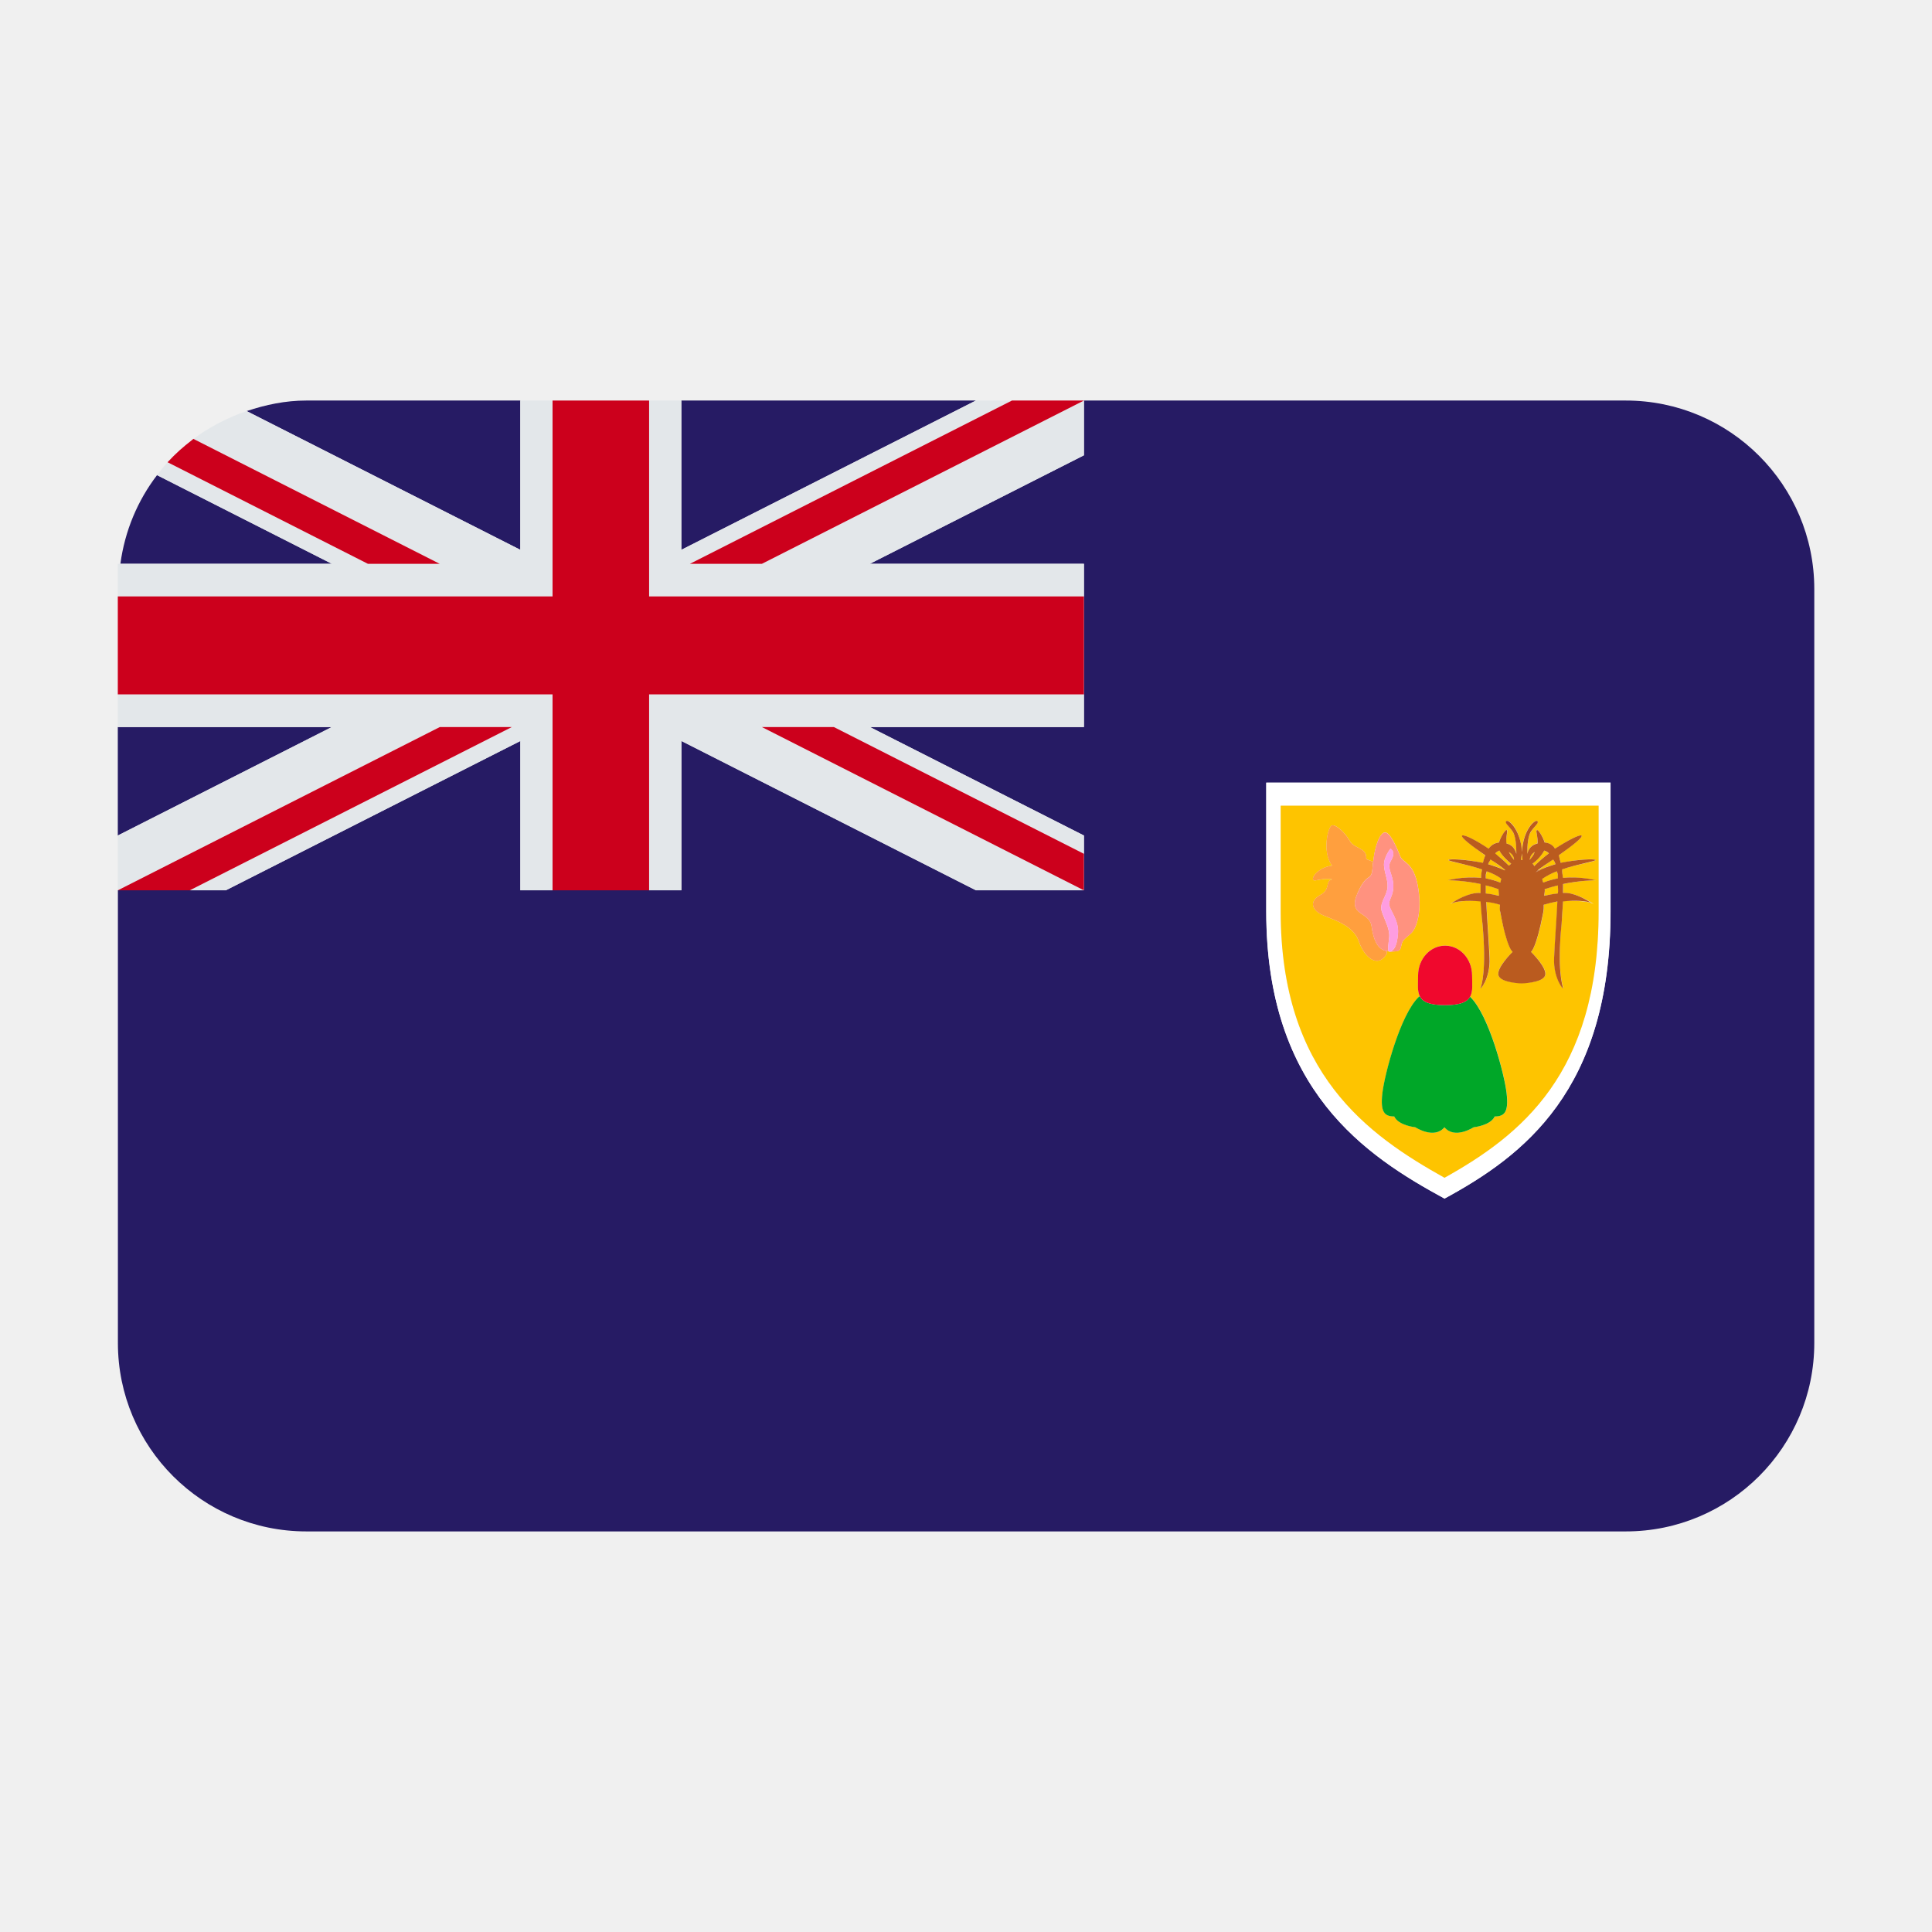
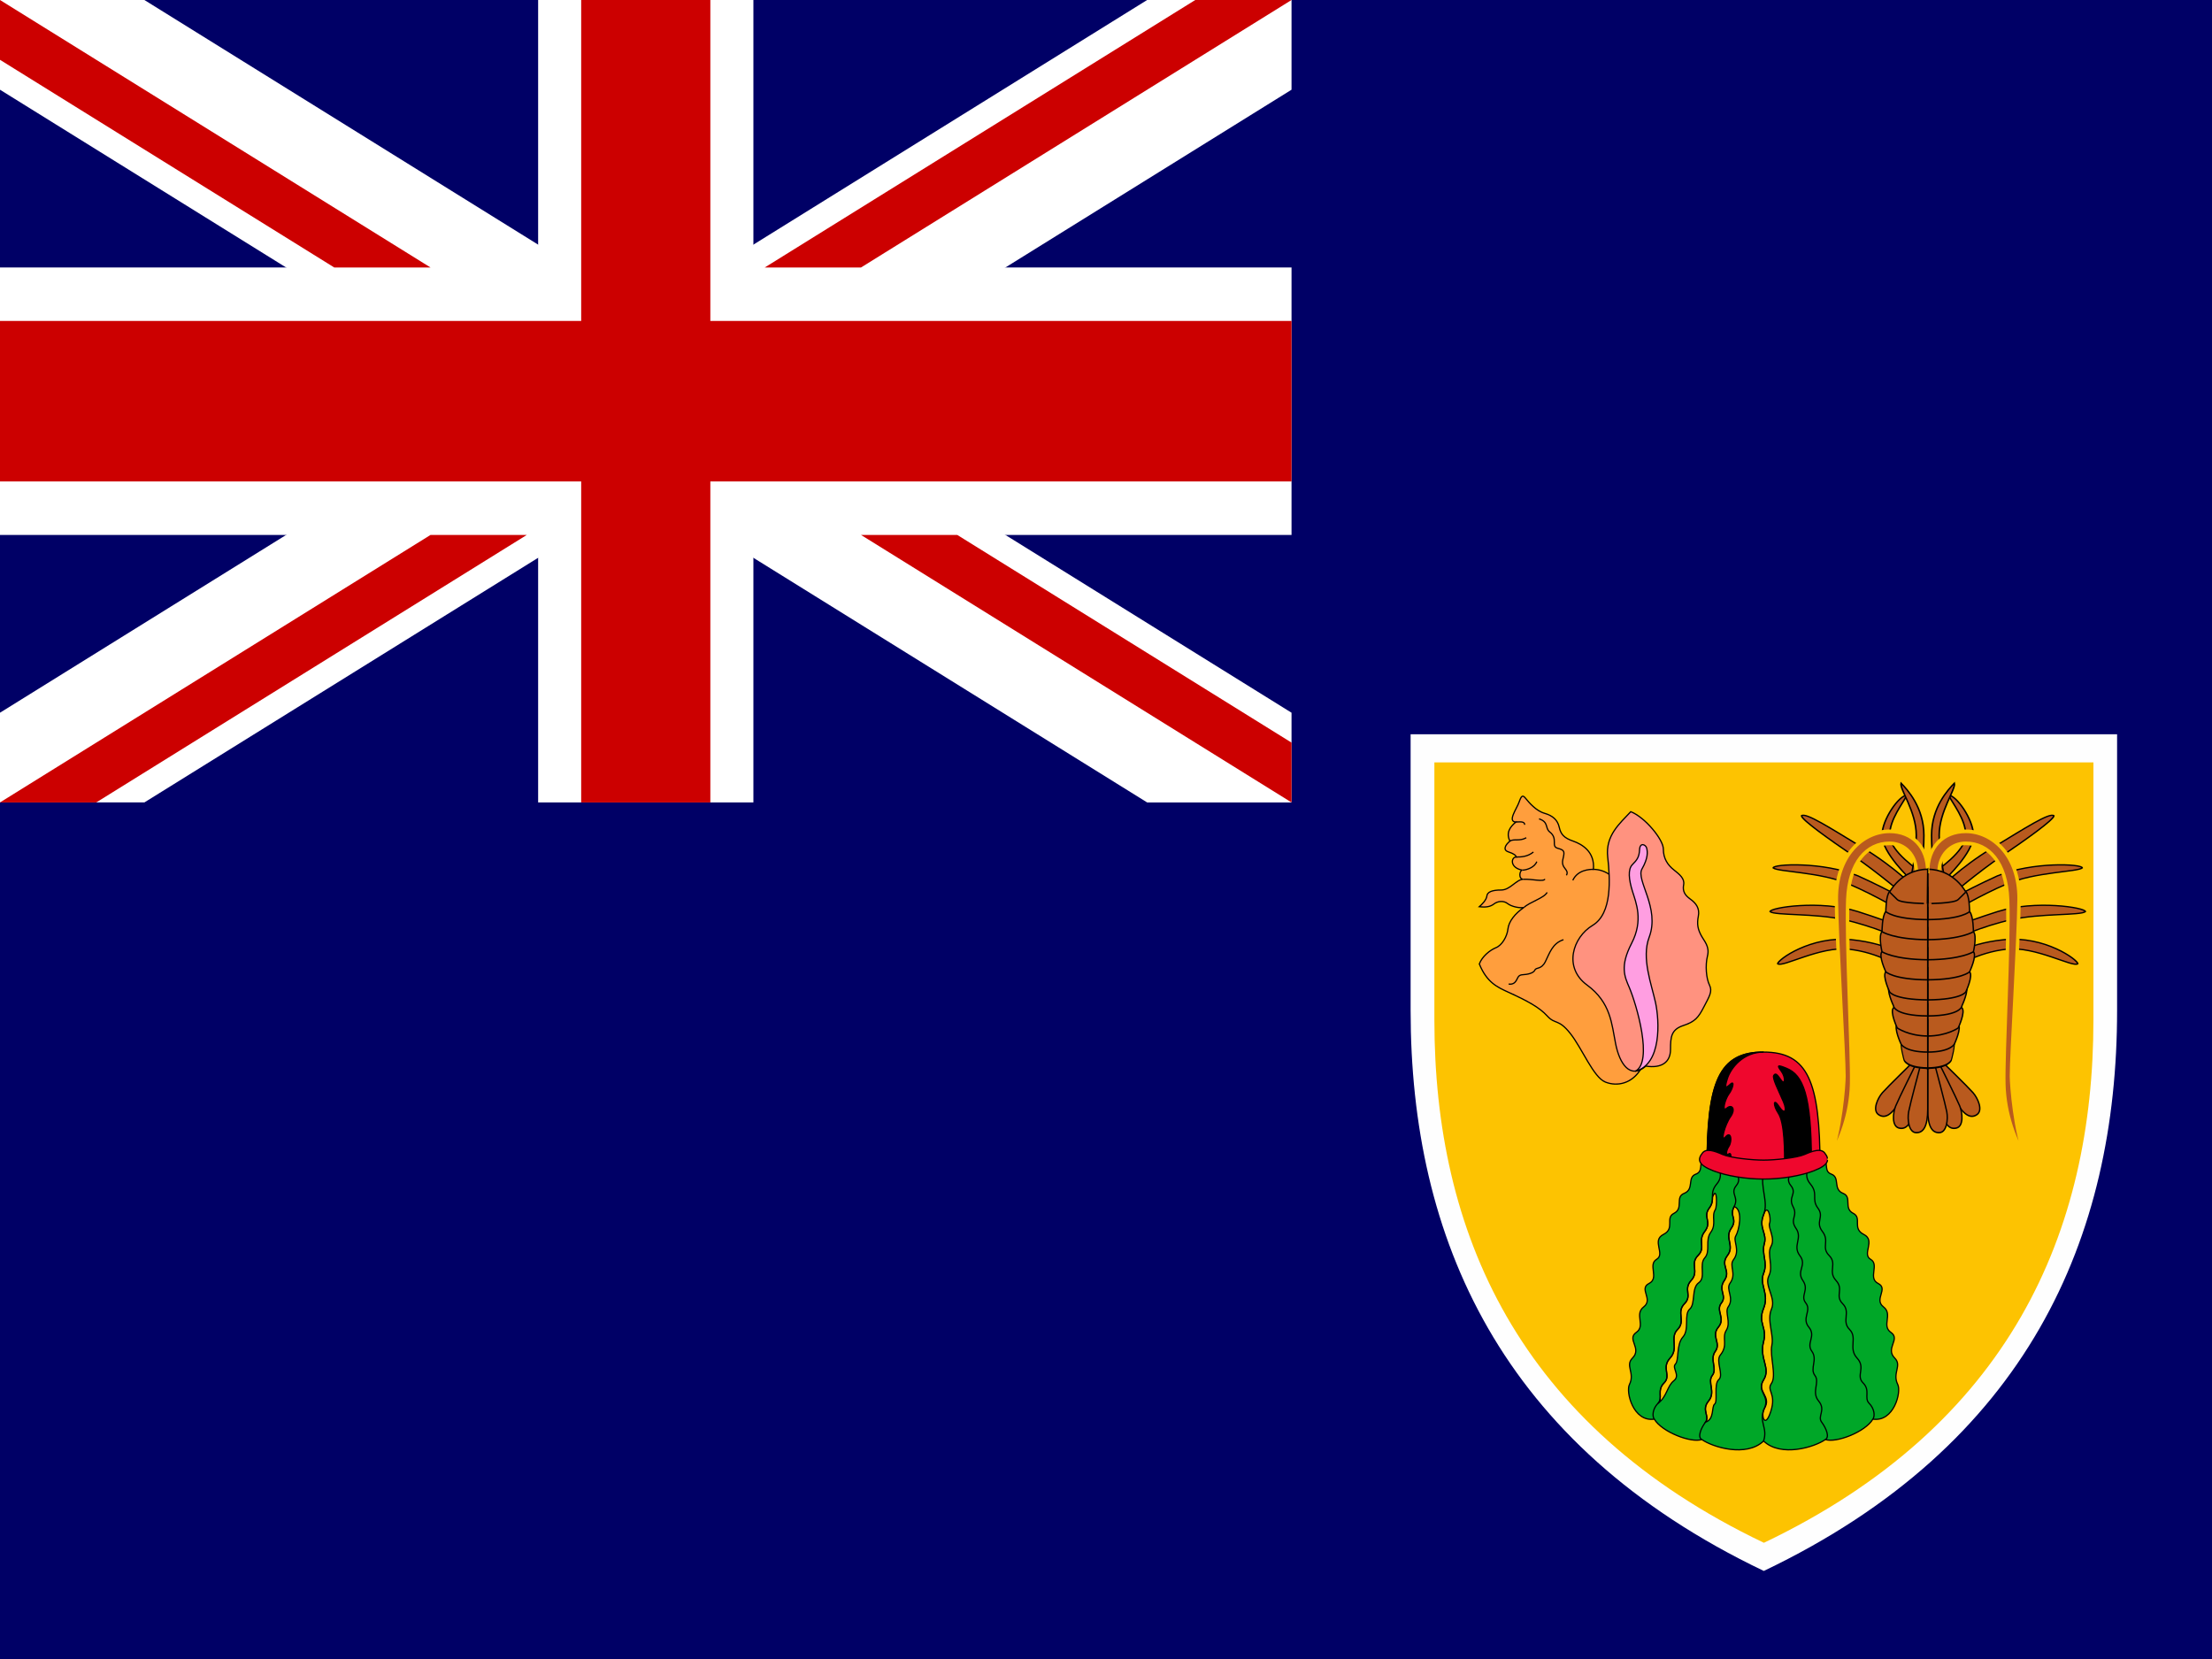
- <svg xmlns="http://www.w3.org/2000/svg" width="41" height="41" viewBox="0 0 41 41" fill="none">
-   <path d="M20.71 8.5H14.459V11.668L20.71 8.5Z" fill="#261B64" />
-   <path d="M34.501 8.5H23.003V9.662L18.46 11.964H23.003V15.429H18.461L23.003 17.731V18.893H20.711L14.461 15.724V18.893H11.043V15.725L4.793 18.893H2.502V28.499C2.502 30.708 4.293 32.499 6.502 32.499H34.502C36.711 32.499 38.502 30.708 38.502 28.499V12.5C38.502 10.291 36.71 8.5 34.501 8.5ZM34.179 19.343C34.179 23.143 32.321 24.531 30.656 25.436C28.991 24.531 26.873 23.143 26.873 19.343V16.609H34.179V19.343Z" fill="#261B64" />
-   <path d="M11.042 8.5H6.5C6.055 8.5 5.634 8.59 5.234 8.724L11.042 11.668V8.5Z" fill="#261B64" />
-   <path d="M3.333 10.083C2.922 10.621 2.65 11.261 2.555 11.964H7.043L3.333 10.083Z" fill="#261B64" />
-   <path d="M2.5 15.429V17.731L7.041 15.429H2.5Z" fill="#261B64" />
-   <path d="M13.775 12.657H17.093H23.002V11.965H18.46L23.002 9.662V8.5L16.168 11.965H14.64L21.474 8.5H20.71L14.459 11.668V8.5H13.775V12.015V12.657Z" fill="#E3E7EA" />
-   <path d="M11.726 12.657V8.5H11.042V11.668L5.234 8.724H5.233C5.233 8.724 5.226 8.726 5.223 8.728C5.034 8.792 4.853 8.87 4.678 8.959C4.649 8.974 4.622 8.99 4.593 9.005C4.427 9.094 4.267 9.193 4.116 9.306C4.112 9.309 4.108 9.311 4.104 9.314L9.334 11.966H7.806L3.556 9.811C3.476 9.898 3.402 9.99 3.331 10.084H3.333L7.043 11.966H2.5V12.659H11.726V12.657Z" fill="#E3E7EA" />
-   <path d="M10.862 15.429L4.027 18.894H4.791L11.042 15.725V18.894H11.726V15.378V14.736H8.408H2.5V15.429H7.041L2.5 17.731V18.894L9.333 15.429H10.862Z" fill="#E3E7EA" />
-   <path d="M13.775 14.736V15.378V18.894H14.459V15.725L20.71 18.894H23.002L16.168 15.429H17.696L23.002 18.119V17.731L18.461 15.429H23.002V14.736H17.093H13.775Z" fill="#E3E7EA" />
-   <path d="M11.726 14.736V15.378V18.894H13.775V15.378V14.736H17.093H23.002V12.657H17.093H13.775V12.015V8.5H11.726V12.015V12.657H8.408H2.5V14.736H8.408H11.726Z" fill="#CC001C" />
-   <path d="M7.805 11.966H9.333L4.103 9.313C4.093 9.321 4.085 9.331 4.074 9.339C3.891 9.479 3.72 9.631 3.565 9.8C3.562 9.803 3.558 9.806 3.555 9.809L7.805 11.964V11.966Z" fill="#CC001C" />
-   <path d="M16.169 11.965L23.003 8.5H21.475L14.641 11.965H16.169Z" fill="#CC001C" />
-   <path d="M10.862 15.429H9.333L2.5 18.894H4.027L10.862 15.429Z" fill="#CC001C" />
-   <path d="M16.168 15.429L23.002 18.894V18.119L17.696 15.429H16.168Z" fill="#CC001C" />
-   <path d="M26.871 19.343C26.871 23.143 28.989 24.531 30.654 25.436C32.319 24.531 34.177 23.143 34.177 19.343V16.609H26.871V19.343ZM27.177 17.099H33.924V19.343C33.924 22.788 32.27 24.092 30.654 24.995C29.039 24.092 27.177 22.788 27.177 19.343V17.099Z" fill="white" />
-   <path d="M32.654 18.475C32.755 18.42 32.877 18.374 33.011 18.339C32.998 18.298 32.977 18.268 32.959 18.234C32.836 18.323 32.722 18.404 32.645 18.464C32.648 18.469 32.651 18.471 32.654 18.475Z" fill="#FEC400" />
-   <path d="M32.459 18.253C32.504 18.197 32.536 18.156 32.572 18.076C32.499 18.118 32.466 18.178 32.459 18.253Z" fill="#FEC400" />
-   <path d="M30.655 24.994C32.27 24.091 33.925 22.787 33.925 19.342V17.098H27.178V19.342C27.178 22.787 29.039 24.091 30.655 24.994ZM30.736 18.247C30.761 18.216 31.121 18.236 31.472 18.314C31.485 18.255 31.5 18.199 31.518 18.152C31.245 17.955 30.979 17.757 31.034 17.733C31.086 17.71 31.336 17.839 31.589 18.013C31.646 17.934 31.717 17.887 31.808 17.88C31.848 17.752 31.964 17.578 31.985 17.618C32.004 17.655 31.95 17.759 31.966 17.898C32.091 17.928 32.152 18.007 32.184 18.119C32.182 17.932 32.161 17.749 32.111 17.664C32.031 17.526 31.905 17.446 31.985 17.424C32.045 17.407 32.273 17.628 32.296 18.083C32.319 17.628 32.547 17.407 32.607 17.424C32.687 17.447 32.561 17.527 32.481 17.664C32.431 17.75 32.41 17.934 32.408 18.121C32.44 18.008 32.5 17.928 32.626 17.898C32.642 17.759 32.589 17.655 32.607 17.618C32.628 17.577 32.744 17.752 32.784 17.88C32.784 17.88 32.784 17.88 32.786 17.88C32.876 17.887 32.947 17.934 33.004 18.013C33.257 17.84 33.507 17.71 33.559 17.733C33.614 17.757 33.349 17.955 33.076 18.152C33.094 18.2 33.109 18.255 33.122 18.314C33.472 18.237 33.832 18.217 33.857 18.248C33.887 18.285 33.515 18.326 33.146 18.449C33.154 18.507 33.162 18.565 33.167 18.631C33.564 18.593 33.905 18.692 33.859 18.683C33.816 18.676 33.502 18.692 33.171 18.761C33.173 18.823 33.175 18.884 33.174 18.95C33.483 18.93 33.912 19.243 33.8 19.176C33.73 19.134 33.463 19.104 33.169 19.124C33.163 19.274 33.154 19.431 33.138 19.599C33.044 20.585 33.159 20.908 33.176 20.964C33.194 21.02 32.965 20.768 32.982 20.332C32.993 20.047 33.035 19.548 33.056 19.132C32.955 19.144 32.86 19.169 32.764 19.198C32.758 19.254 32.766 19.296 32.754 19.357C32.605 20.136 32.491 20.201 32.491 20.201C32.491 20.201 32.842 20.535 32.793 20.697C32.743 20.859 32.296 20.863 32.296 20.863C32.296 20.863 31.848 20.859 31.799 20.697C31.749 20.535 32.101 20.201 32.101 20.201C32.101 20.201 31.987 20.137 31.838 19.357C31.826 19.295 31.834 19.253 31.828 19.196C31.733 19.168 31.64 19.144 31.541 19.132C31.562 19.548 31.605 20.047 31.615 20.331C31.631 20.767 31.404 21.019 31.421 20.963C31.439 20.906 31.553 20.584 31.459 19.598C31.443 19.43 31.433 19.273 31.428 19.123C31.134 19.102 30.866 19.133 30.796 19.175C30.683 19.243 31.113 18.929 31.422 18.949C31.422 18.882 31.423 18.821 31.425 18.76C31.094 18.691 30.78 18.675 30.737 18.682C30.691 18.69 31.032 18.591 31.429 18.63C31.433 18.564 31.442 18.507 31.45 18.448C31.081 18.325 30.709 18.283 30.739 18.246L30.736 18.247ZM30.667 20.067C30.984 20.067 31.24 20.35 31.24 20.699C31.24 20.877 31.263 21.038 31.198 21.152C31.201 21.155 31.203 21.156 31.206 21.159C31.596 21.537 31.929 22.798 31.974 23.199C32.02 23.6 31.929 23.692 31.722 23.692C31.63 23.887 31.275 23.921 31.275 23.921C31.275 23.921 30.874 24.184 30.656 23.921C30.438 24.184 30.037 23.921 30.037 23.921C30.037 23.921 29.682 23.887 29.59 23.692C29.383 23.692 29.291 23.6 29.338 23.199C29.384 22.798 29.717 21.537 30.106 21.159C30.115 21.151 30.122 21.147 30.13 21.139C30.074 21.025 30.095 20.87 30.095 20.699C30.095 20.35 30.351 20.067 30.667 20.067ZM28.019 19.394C27.836 19.291 27.79 19.119 28.019 18.993C28.248 18.867 28.111 18.706 28.271 18.661C28.065 18.616 27.88 18.73 27.863 18.661C27.847 18.592 28.007 18.401 28.271 18.37C28.053 18.099 28.179 17.526 28.271 17.514C28.363 17.502 28.55 17.675 28.646 17.847C28.741 18.018 29.016 17.985 28.994 18.225C29.02 18.25 29.075 18.26 29.142 18.287C29.176 17.941 29.288 17.664 29.394 17.664C29.509 17.664 29.657 18.019 29.715 18.169C29.773 18.319 29.993 18.283 30.089 18.799C30.185 19.315 30.071 19.693 29.944 19.808C29.818 19.923 29.761 19.939 29.738 20.068C29.715 20.196 29.68 20.183 29.51 20.196C29.505 20.196 29.501 20.193 29.496 20.194C29.485 20.195 29.474 20.199 29.468 20.189C29.456 20.189 29.446 20.185 29.435 20.183C29.431 20.219 29.428 20.242 29.428 20.242C29.245 20.552 28.958 20.334 28.832 19.967C28.706 19.6 28.203 19.497 28.019 19.394Z" fill="#FEC400" />
-   <path d="M32.773 19.008C32.861 18.99 32.959 18.975 33.062 18.961C33.064 18.891 33.062 18.846 33.062 18.786C32.965 18.809 32.87 18.837 32.782 18.871C32.785 18.91 32.773 18.966 32.773 19.008Z" fill="#FEC400" />
-   <path d="M32.749 18.733C32.852 18.69 32.957 18.659 33.062 18.642C33.062 18.627 33.062 18.601 33.062 18.588C33.059 18.551 33.048 18.521 33.042 18.487C32.927 18.531 32.819 18.585 32.725 18.649C32.734 18.676 32.742 18.703 32.749 18.733Z" fill="#FEC400" />
-   <path d="M32.522 18.329C32.538 18.34 32.55 18.363 32.565 18.377C32.645 18.29 32.751 18.2 32.867 18.112C32.837 18.084 32.806 18.059 32.77 18.048C32.721 18.148 32.62 18.256 32.522 18.329Z" fill="#FEC400" />
-   <path d="M31.864 18.646C31.771 18.583 31.665 18.53 31.552 18.487C31.546 18.521 31.535 18.552 31.532 18.588C31.531 18.601 31.532 18.627 31.532 18.642C31.635 18.659 31.739 18.689 31.841 18.731C31.848 18.701 31.855 18.673 31.864 18.646Z" fill="#FEC400" />
-   <path d="M31.944 18.462C31.866 18.402 31.755 18.322 31.632 18.234C31.614 18.268 31.594 18.298 31.58 18.339C31.714 18.374 31.834 18.419 31.933 18.473C31.936 18.468 31.941 18.466 31.944 18.462Z" fill="#FEC400" />
-   <path d="M31.804 18.87C31.717 18.837 31.624 18.81 31.529 18.787C31.529 18.846 31.526 18.892 31.529 18.962C31.63 18.975 31.726 18.99 31.813 19.008C31.813 18.965 31.801 18.909 31.804 18.87Z" fill="#FEC400" />
-   <path d="M32.02 18.075C32.056 18.156 32.089 18.197 32.133 18.253C32.127 18.177 32.093 18.117 32.02 18.075Z" fill="#FEC400" />
-   <path d="M32.024 18.374C32.039 18.36 32.05 18.338 32.066 18.327C31.968 18.254 31.869 18.147 31.821 18.048C31.786 18.059 31.755 18.085 31.725 18.113C31.84 18.199 31.943 18.288 32.024 18.374Z" fill="#FEC400" />
-   <path d="M32.315 18.254C32.312 18.2 32.294 18.132 32.296 18.083C32.298 18.131 32.28 18.199 32.277 18.252C32.283 18.252 32.288 18.247 32.294 18.247C32.301 18.247 32.308 18.254 32.315 18.254Z" fill="#FEC400" />
-   <path d="M30.666 21.331C30.328 21.331 30.186 21.257 30.128 21.14C30.12 21.148 30.113 21.151 30.104 21.16C29.714 21.538 29.382 22.799 29.336 23.2C29.29 23.601 29.381 23.693 29.588 23.693C29.68 23.888 30.035 23.922 30.035 23.922C30.035 23.922 30.436 24.185 30.654 23.922C30.872 24.185 31.273 23.922 31.273 23.922C31.273 23.922 31.628 23.888 31.72 23.693C31.927 23.693 32.019 23.601 31.972 23.2C31.927 22.799 31.593 21.538 31.204 21.16C31.201 21.157 31.199 21.156 31.196 21.153C31.134 21.263 30.992 21.331 30.666 21.331Z" fill="#00A728" />
-   <path d="M30.129 21.14C30.187 21.258 30.329 21.331 30.667 21.331C30.993 21.331 31.135 21.263 31.198 21.153C31.263 21.038 31.24 20.878 31.24 20.7C31.24 20.351 30.984 20.068 30.667 20.068C30.35 20.068 30.094 20.351 30.094 20.7C30.094 20.871 30.073 21.026 30.129 21.14Z" fill="#F0082D" />
-   <path d="M29.428 20.243C29.428 20.243 29.431 20.221 29.435 20.184C29.236 20.154 29.148 19.953 29.107 19.659C29.061 19.326 28.591 19.451 28.809 18.953C29.027 18.455 29.108 18.757 29.13 18.371C29.132 18.341 29.138 18.316 29.141 18.287C29.074 18.26 29.019 18.25 28.993 18.225C29.016 17.984 28.741 18.018 28.645 17.847C28.55 17.675 28.362 17.503 28.27 17.514C28.178 17.526 28.052 18.099 28.27 18.37C28.006 18.401 27.846 18.591 27.862 18.661C27.879 18.73 28.064 18.616 28.27 18.661C28.109 18.706 28.247 18.867 28.018 18.993C27.789 19.119 27.835 19.292 28.018 19.394C28.201 19.496 28.706 19.6 28.832 19.967C28.958 20.334 29.244 20.553 29.428 20.243Z" fill="#FF9F3E" />
-   <path d="M28.809 18.953C28.591 19.45 29.061 19.326 29.107 19.659C29.148 19.954 29.236 20.154 29.435 20.184C29.446 20.186 29.456 20.189 29.468 20.19C29.445 20.148 29.468 20.015 29.48 19.887C29.497 19.715 29.382 19.52 29.325 19.349C29.268 19.177 29.402 19.051 29.438 18.879C29.474 18.707 29.382 18.55 29.37 18.371C29.359 18.192 29.509 18.009 29.509 18.009C29.587 18.066 29.59 18.147 29.509 18.284C29.428 18.422 29.562 18.559 29.569 18.789C29.576 19.018 29.457 19.099 29.482 19.213C29.507 19.327 29.69 19.545 29.668 19.809C29.646 20.073 29.591 20.153 29.509 20.198C29.502 20.202 29.5 20.196 29.495 20.197C29.5 20.197 29.503 20.199 29.509 20.198C29.679 20.185 29.714 20.199 29.737 20.071C29.76 19.942 29.817 19.925 29.943 19.811C30.069 19.696 30.184 19.318 30.088 18.802C29.992 18.286 29.772 18.322 29.714 18.172C29.656 18.022 29.507 17.667 29.393 17.667C29.287 17.667 29.175 17.944 29.141 18.29C29.138 18.319 29.132 18.344 29.13 18.374C29.108 18.76 29.027 18.458 28.809 18.956V18.953Z" fill="#FF927F" />
-   <path d="M29.669 19.807C29.692 19.544 29.508 19.326 29.483 19.211C29.458 19.096 29.577 19.016 29.57 18.787C29.563 18.557 29.428 18.42 29.51 18.282C29.591 18.145 29.588 18.064 29.51 18.007C29.51 18.007 29.36 18.19 29.371 18.369C29.383 18.549 29.474 18.706 29.439 18.877C29.403 19.05 29.269 19.176 29.326 19.347C29.383 19.519 29.498 19.714 29.481 19.885C29.468 20.013 29.446 20.147 29.469 20.188C29.474 20.198 29.486 20.194 29.497 20.193C29.502 20.193 29.504 20.198 29.511 20.194C29.593 20.149 29.647 20.068 29.67 19.805L29.669 19.807Z" fill="#FE9DE0" />
-   <path d="M33.86 18.68C33.9 18.69 33.56 18.59 33.17 18.63C33.16 18.57 33.15 18.51 33.15 18.45C33.5 18.33 33.86 18.28 33.86 18.25C33.83 18.22 33.47 18.24 33.12 18.31C33.11 18.26 33.09 18.2 33.08 18.15C33.35 17.96 33.61 17.76 33.56 17.73C33.51 17.71 33.26 17.84 33 18.01C32.95 17.93 32.88 17.89 32.79 17.88H32.78C32.74 17.75 32.63 17.58 32.61 17.62C32.59 17.65 32.64 17.76 32.63 17.9C32.5 17.93 32.44 18.01 32.41 18.12C32.41 17.93 32.43 17.75 32.48 17.66C32.56 17.53 32.69 17.45 32.61 17.42C32.54 17.42 32.32 17.64 32.3 18.08C32.27 17.64 32.05 17.42 31.98 17.42C31.9 17.45 32.03 17.53 32.11 17.66C32.16 17.75 32.18 17.93 32.18 18.12C32.15 18.01 32.09 17.93 31.97 17.9C31.95 17.76 32 17.65 31.98 17.62C31.96 17.58 31.85 17.75 31.81 17.88C31.72 17.89 31.65 17.93 31.59 18.01C31.34 17.84 31.09 17.71 31.03 17.73C30.98 17.76 31.24 17.96 31.52 18.15C31.5 18.2 31.48 18.26 31.47 18.31C31.12 18.24 30.76 18.22 30.74 18.25C30.74 18.28 31.09 18.33 31.45 18.45C31.44 18.51 31.43 18.57 31.43 18.63C31.03 18.59 30.69 18.69 30.73 18.68C30.78 18.68 31.09 18.69 31.42 18.76V18.95C31.18 18.93 30.86 19.12 30.79 19.18C30.86 19.13 31.13 19.1 31.42 19.13C31.43 19.28 31.44 19.43 31.46 19.6C31.55 20.59 31.44 20.91 31.42 20.97C31.4 21.02 31.63 20.77 31.61 20.33C31.6 20.05 31.56 19.55 31.54 19.14C31.64 19.15 31.73 19.17 31.83 19.2C31.83 19.26 31.82 19.3 31.84 19.36C31.98 20.14 32.1 20.2 32.1 20.2C32.1 20.2 31.75 20.54 31.8 20.7C31.85 20.86 32.29 20.87 32.29 20.87C32.29 20.87 32.74 20.86 32.79 20.7C32.84 20.54 32.49 20.2 32.49 20.2C32.49 20.2 32.6 20.14 32.75 19.36C32.76 19.3 32.76 19.26 32.76 19.2C32.86 19.17 32.95 19.15 33.05 19.13C33.03 19.55 32.99 20.05 32.98 20.33C32.96 20.77 33.19 21.02 33.17 20.97C33.16 20.91 33.04 20.59 33.14 19.6C33.15 19.43 33.16 19.28 33.17 19.13C33.43 19.1 33.67 19.12 33.77 19.16C33.66 19.09 33.39 18.93 33.17 18.95V18.76C33.5 18.69 33.82 18.68 33.86 18.68ZM31.53 18.96V18.79C31.62 18.81 31.72 18.84 31.8 18.87C31.8 18.91 31.81 18.96 31.81 19.01C31.73 18.99 31.63 18.97 31.53 18.96ZM31.84 18.73C31.74 18.69 31.63 18.66 31.53 18.64V18.59C31.53 18.55 31.54 18.52 31.55 18.49C31.66 18.53 31.77 18.58 31.86 18.65C31.85 18.67 31.85 18.7 31.84 18.73ZM31.93 18.47C31.83 18.42 31.71 18.38 31.58 18.34C31.59 18.3 31.62 18.27 31.63 18.24C31.76 18.32 31.87 18.4 31.94 18.46C31.94 18.467 31.936 18.47 31.93 18.47ZM32.02 18.37C31.94 18.29 31.84 18.2 31.73 18.11C31.76 18.08 31.79 18.06 31.82 18.05C31.87 18.15 31.97 18.25 32.07 18.33C32.05 18.34 32.04 18.36 32.02 18.37ZM32.02 18.08C32.09 18.12 32.13 18.18 32.13 18.25C32.09 18.2 32.06 18.16 32.02 18.08ZM32.29 18.25H32.28C32.28 18.21 32.29 18.16 32.3 18.11C32.3 18.16 32.31 18.21 32.31 18.25H32.29ZM32.46 18.25C32.47 18.18 32.5 18.12 32.57 18.08C32.54 18.16 32.5 18.2 32.46 18.25ZM32.52 18.33C32.62 18.26 32.72 18.15 32.77 18.05C32.81 18.06 32.84 18.08 32.87 18.11C32.75 18.2 32.65 18.29 32.56 18.38C32.55 18.36 32.54 18.34 32.52 18.33ZM32.59 18.51C32.6 18.5 32.62 18.49 32.64 18.46C32.72 18.4 32.84 18.32 32.96 18.24C32.98 18.27 33 18.3 33.01 18.34C32.88 18.38 32.75 18.42 32.65 18.48C32.63 18.49 32.61 18.5 32.59 18.51ZM33.06 18.96C32.96 18.97 32.86 18.99 32.77 19.01C32.77 18.97 32.79 18.91 32.78 18.87C32.87 18.84 32.97 18.81 33.06 18.79C33.06 18.85 33.07 18.89 33.06 18.96ZM33.06 18.64C32.96 18.66 32.85 18.69 32.75 18.73C32.74 18.7 32.73 18.68 32.73 18.65C32.82 18.59 32.93 18.53 33.04 18.49C33.05 18.52 33.06 18.55 33.06 18.59V18.64Z" fill="#BA5B1F" />
-   <path d="M32.65 18.48C32.63 18.49 32.61 18.5 32.59 18.51C32.6 18.5 32.62 18.49 32.64 18.46C32.647 18.467 32.65 18.473 32.65 18.48Z" fill="#BA5B1F" />
+ <svg xmlns="http://www.w3.org/2000/svg" height="480" width="640" version="1">
+   <path d="M640 480V0H0v480h640z" fill="#006" />
+   <path fill-rule="evenodd" fill="#006" d="M0 0h373.68v232.168H0z" />
+   <g stroke-width="1pt">
+     <path d="M0 0v25.957l331.901 206.21h41.778v-25.956L41.777.001H0zm373.679 0v25.956L41.777 232.166H0V206.21L331.901 0h41.778z" fill="#fff" />
+     <path d="M155.7 0v232.167h62.28V0H155.7zM0 77.389v77.389h373.679v-77.39H0z" fill="#fff" />
+     <path d="M0 92.867V139.3h373.679V92.867H0zM168.155 0v232.167h37.368V0h-37.368zM0 232.167l124.56-77.39h27.851l-124.56 77.39H0zM0 0l124.56 77.389H96.708L0 17.305V0zm221.267 77.389L345.827 0h27.852l-124.56 77.389h-27.852zM373.68 232.167l-124.56-77.39h27.852l96.708 60.085v17.305z" fill="#c00" />
+   </g>
+   <path d="M612.54 212.442v79.91c0 65.607-25.77 125.663-102.217 162.169-76.416-36.506-102.189-96.56-102.189-162.168v-79.911h204.444z" fill-opacity=".996" fill="#fff" />
+   <path d="M605.691 220.585v74.535c0 61.192-24.036 117.209-95.34 151.256-71.307-34.048-95.34-90.063-95.34-151.256v-74.535h190.69z" fill-opacity=".996" fill="#fdc300" />
+   <g stroke="#000" stroke-width=".091">
+     <path d="M205.96 52.847a2.085 2.085 0 0 0-1.265-.441c.117-1.295-.824-1.854-1.501-2.09-.676-.235-.912-.5-1.029-1.03-.118-.529-.471-.852-1.089-1.029-.618-.176-1.148-.794-1.383-1.088-.235-.295-.324-.236-.5.264-.177.5-.883 1.442-.236 1.472-.47.382-.735.823-.441 1.412-.324.265-.559.647-.118.794.442.147.559.265.589.383-.397 0-.5.794.441.97-.206.03-.294.677.089.677-.53 0-.972.795-1.648.795-.677 0-1.03.147-1.059.441-.03.294-.383.647-.559.794.5.06.823 0 1.088-.206s.706-.264 1.001-.029c.294.235.912.353 1.206.294-.647.442-1.118 1.03-1.177 1.589-.059.56-.441 1.206-.883 1.383-.441.176-1.029.647-1.235 1.206.559 1.383 1.352 1.725 2.147 2.09 1.413.646 2.295 1.117 2.884 1.764.588.648.824.177 1.706 1.295.883 1.118 1.707 3.236 2.589 3.59.883.353 2.001.117 2.648-1 .648-1.119 1.06-12.417-2.265-14.3z" fill="#ff9e3d" transform="matrix(3.909 0 0 3.9094 -339.132 46.653)" />
+     <path d="M207.46 48.139c-.824.883-1.884 1.765-1.707 3.354s.353 4.178-1.118 5.06c-1.471.884-2.177 3.12-.412 4.414 1.765 1.295 1.824 2.884 2.118 4.355.295 1.47 1.06 2.648 2.237 1.647 1.176.177 1.824-.294 1.824-1.235s.059-1.471.941-1.766c.883-.294 1.118-.588 1.53-1.383.412-.794.647-1.147.412-1.618-.235-.47-.324-1.441-.147-2.148.177-.706-.235-1.088-.471-1.53-.235-.44-.323-.823-.206-1.412.118-.588-.176-.97-.588-1.265-.412-.294-.589-.588-.5-1.06.088-.47-.295-.764-.736-1.117s-.765-.824-.765-1.53c0-.706-1.353-2.354-2.412-2.766z" fill="#ff927f" transform="matrix(3.909 0 0 3.9094 -339.132 46.653)" />
+     <path d="M207.79 67.352c1.971-.5 1.795-3.737 1.501-5.09-.295-1.353-1.051-3.292-.471-4.825.824-2.177-1.001-4.237-.53-5.06.471-.825.412-1.266.353-1.53-.058-.266-.5-.472-.529.087-.03.56-.177.765-.53 1.118s-.265 1.118 0 1.972c.265.853.824 2.148-.059 3.854-.882 1.706-.519 2.467-.176 3.266.529 1.236 1.795 5.531.441 6.208z" fill="#ff9ee1" transform="matrix(3.909 0 0 3.9094 -339.132 46.653)" />
+     <path d="M198.96 48.904c.221 0 .648-.088.648.206m-1.088 1.206c.265-.191.736.03 1.206-.25m-.736 1.427c.353 0 .824-.015 1.265-.368m-.825 1.339c.324 0 .927-.206 1.074-.632m-.984 1.309c.632-.03 1.471.206 1.588-.015m-1.558 2.104c.441-.412 1.486-.691 1.721-1.118m-.601-5.443c.735.235.431.69.794.971.648.5.059 1.06.589 1.206.529.147.52.237.382.824-.162.692.5.72.265 1.177m2-.441c-.294 0-1.162.03-1.53.81m-4.75 7.678c.339.059.508-.134.603-.324.103-.206.147-.353.456-.367.309-.015.78-.103.883-.339.103-.235.471-.015.78-.632.309-.618.515-1.354 1.338-1.619" fill="none" transform="matrix(3.909 0 0 3.9094 -339.132 46.653)" />
+   </g>
+   <g stroke="#000" stroke-width=".091">
+     <path d="M221.76 73.75c.333.484-.012 1.007.553 1.216.662.245.084 1.116.865 1.422.692.273.005 1.105.753 1.479.669.334-.112 1.115.781 1.562.892.446-.168 1.45.502 1.84.669.391-.223 1.395.558 1.786.781.39-.335 1.171.39 1.729.725.558-.167 1.394.558 1.896s-.445 1.173.279 1.897c.558.558-.201 1.104.223 1.953.279.557-.279 2.789-1.841 2.566-.558.948-2.733 1.785-3.514 1.506-.781.558-3.291 1.339-4.575.111-1.282 1.228-3.793.447-4.574-.111-.781.279-2.956-.558-3.514-1.506-1.562.223-2.12-2.009-1.841-2.566.424-.849-.335-1.395.223-1.953.724-.724-.446-1.394.279-1.897s-.167-1.338.558-1.896c.725-.558-.391-1.339.39-1.73.781-.39-.111-1.394.558-1.785.67-.39-.39-1.394.502-1.84.893-.447.112-1.228.781-1.562.748-.374.061-1.206.753-1.479.781-.306.203-1.177.865-1.422.574-.212.208-.749.57-1.24 1.661.654 6.803 1.123 8.918.024z" fill="#00a728" transform="matrix(3.909 0 0 3.9094 -339.132 46.653)" />
+     <path d="M213.51 76.668c.001.25-.005.5-.237.809-.502.67.223 1.004-.335 1.73-.557.724.112 1.17-.502 1.784-.613.614.112 1.172-.502 1.841-.613.67.112 1.116-.502 1.73-.613.613.112 1.283-.502 1.896-.613.614.112 1.395-.558 2.12-.669.725.112 1.283-.446 1.84-.558.559-.056 1.116-.446 1.507.669-.502.669-1.283 1.171-1.674.502-.39-.167-.948.112-1.227s.056-1.45.558-2.008.056-1.674.502-2.064.111-1.562.669-1.952 0-1.34.446-1.841c.447-.502 0-1.283.447-1.897.446-.614.02-1.17.334-1.673.14-.224.14-1.841-.209-.921zm1.61.697c-.39.725.279.892-.223 1.618s.279 1.283-.279 2.008.279 1.115-.223 1.84c-.502.726.223 1.116-.223 1.674-.447.558.334 1.116-.223 1.785-.558.67.223 1.172-.224 1.785-.446.614.168 1.283-.223 1.785-.39.502.279 1.228-.279 1.897s.112 1.116-.223 1.562c.67-.223.419-1.144.67-1.339.251-.195-.084-1.478.306-1.813.391-.334-.251-1.367.112-1.813.614-.753.084-1.255.446-1.84.363-.586-.138-1.338.14-1.73.474-.67-.21-1.273.139-1.757.502-.697-.097-1.272.251-1.73.53-.697-.056-1.394.168-1.757.223-.362.585-1.924-.112-2.175zm2.17.609c-.39.972.279 1.36.056 2.138-.223.778.279 1.361-.056 2.203-.334.843.447 1.49 0 2.592-.446 1.102.288 1.376 0 2.463-.334 1.263.558 1.933 0 2.825-.557.893.639 1.188.056 2.12-.279.446.028 1.59.474.223.447-1.366-.334-1.534.056-2.092.391-.558-.139-2.036.028-2.817.168-.78-.39-1.84-.028-2.677.363-.837-.558-1.73-.195-2.455.363-.725-.167-1.618.167-2.203.335-.586-.251-1.367-.111-1.702.139-.334-.14-1.57-.447-.618z" transform="matrix(3.909 0 0 3.9094 -339.132 46.653)" fill-opacity=".996" fill="#fdc300" />
+     <path d="M221.47 74.408c0-6.303-.892-8.479-4.184-8.479-3.291 0-4.183 2.175-4.183 8.479h8.367z" fill="#ef072d" transform="matrix(3.909 0 0 3.9094 -339.132 46.653)" />
+     <path d="M214.33 73.906c-.614.614.112 1.06-.502 1.785-.614.725-.056 1.116-.558 1.785s.223 1.004-.335 1.73c-.557.725.112 1.17-.502 1.784-.613.614.112 1.172-.502 1.841-.613.67.112 1.116-.502 1.73-.613.613.112 1.283-.502 1.896-.613.614.112 1.395-.558 2.12-.669.725.112 1.283-.446 1.84-.558.559-.056 1.117-.446 1.507-.391.39-.446.935-.279 1.172m6.302-18.967c-.557.725.279 1.06-.223 1.673-.502.614.223.837-.167 1.563s.279.892-.223 1.617.279 1.283-.279 2.008.279 1.116-.223 1.841c-.502.725.223 1.116-.223 1.674-.447.558.334 1.115-.223 1.785-.558.67.223 1.171-.224 1.785-.446.614.168 1.283-.223 1.785-.39.502.279 1.227-.279 1.897s.112 1.115-.223 1.562c-.335.446-.599 1.101-.279 1.283m4.579-19.803c-.278 1.166.391 2.203 0 3.175-.39.972.279 1.36.056 2.138-.223.778.279 1.361-.056 2.203-.334.843.447 1.49 0 2.592-.446 1.102.288 1.376 0 2.463-.334 1.263.558 1.933 0 2.825-.557.893.503 1.116.056 2.12-.446 1.004.279 1.395-.056 2.399m2.96-20.808c.614.614-.112 1.06.502 1.785.614.725.056 1.116.558 1.785s-.223 1.004.335 1.73c.557.725-.112 1.17.502 1.784.613.614-.112 1.172.502 1.841.613.67-.112 1.116.502 1.73.613.613-.112 1.283.502 1.896.613.614-.112 1.395.558 2.12.669.725-.112 1.283.446 1.84.558.559.056 1.117.446 1.507.391.39.447.935.279 1.172m-6.302-18.967c.557.725-.279 1.06.223 1.673.502.614-.223.837.167 1.563.391.725-.279.892.223 1.617s-.279 1.283.279 2.008-.279 1.116.223 1.841c.502.725-.223 1.116.223 1.674.447.558-.334 1.115.224 1.785.557.67-.224 1.171.223 1.785.446.614-.168 1.283.223 1.785.39.502-.279 1.227.279 1.897s-.112 1.115.223 1.562c.335.446.6 1.101.279 1.283" transform="matrix(3.909 0 0 3.9094 -339.132 46.653)" fill="none" />
+     <path d="M213.11 74.408c0-6.303.892-8.479 4.183-8.479-1.506 0-2.426 1.171-2.677 1.952s-.112.725.223.419.167.362-.111.725c-.279.362-.558 1.394-.168 1.06.391-.335.697.056.279.641s-.781 1.953-.363 1.479c.419-.475.502.306.252.697-.252.39-.224.725 0 .558.223-.168.195.641-.028.948h-1.59zm7.72-.362c0-4.937-.613-6.415-1.84-6.917-.695-.285-.715-.223-.383.223s.281 1.088-.026.641c-.306-.446-.408-.53-.536-.334-.128.195.357 1.115.715 1.952.288.673.102 1.004-.332.335s-.434-.063-.053.502c.489.725.474 2.929.474 3.849l1.981-.251z" transform="matrix(3.909 0 0 3.9094 -339.132 46.653)" />
+     <path d="M217.29 75.329c1.311 0 2.746-.234 3.71-.608 1.144-.444 1.205-.834.809-1.332-.279-.351-.893-.14-1.478.117-.586.257-2.204.42-3.041.42-.836 0-2.454-.163-3.04-.42-.585-.258-1.199-.468-1.478-.117-.396.498-.335.888.809 1.332.963.374 2.399.608 3.709.608z" fill="#ef072d" transform="matrix(3.909 0 0 3.9094 -339.132 46.653)" />
+   </g>
+   <g fill-rule="evenodd" fill="#b95a1e">
+     <path d="M779.41 912.6s-.12 103.6 0 179.24c.12 75.63 19.822 104.91 54.262 103.59 34.44-1.33 41.108-58.83 34.531-92.08-6.577-33.26-53.24-198.97-53.24-198.97l-35.553 8.222z" transform="matrix(.053 -.03423 .03246 .0559 489.023 284.185)" stroke="#000" stroke-width="6.377" />
+     <path d="M779.41 912.6s-.12 103.6 0 179.24c.12 75.63 19.822 104.91 54.262 103.59 34.44-1.33 41.108-58.83 34.531-92.08-6.577-33.26-53.24-198.97-53.24-198.97l-35.553 8.222z" transform="matrix(.0608 -.01361 .0129 .06412 499.988 261.06)" stroke="#000" stroke-width="6.377" />
+     <path d="M779.41 912.6s-.12 103.6 0 179.24c.12 75.63 19.822 104.91 54.262 103.59 34.44-1.33 41.108-58.83 34.531-92.08-6.577-33.26-53.24-198.97-53.24-198.97l-35.553 8.222z" transform="matrix(.06216 0 0 .06555 509.298 249.353)" stroke="#000" stroke-width="6.377" />
+     <path d="M779.53 255.12c159.57-1.394 177.16-35.432 177.16-35.432s35.43-70.866 17.716-88.584c-17.717-17.716-194.88-17.716-194.88-17.716v141.73z" transform="matrix(.03857 0 0 .06555 527.683 292.32)" stroke="#000" stroke-width="8.095" />
+     <path d="M779.53 255.12c106.3 0 124.02-35.432 124.02-35.432s35.43-70.866 17.716-88.584c-17.717-17.716-141.73-17.716-141.73-17.716v141.73z" transform="matrix(.06216 0 0 .06555 509.298 287.673)" stroke="#000" stroke-width="6.377" />
+     <path d="M779.53 255.12c88.583 0 141.73-35.433 141.73-35.433s35.43-70.866 17.716-88.584c-17.72-17.72-159.45-17.71-159.45-17.71v141.73z" transform="matrix(.06216 0 0 .06555 509.298 283.026)" stroke="#000" stroke-width="6.377" />
+     <path d="M832.68 113.39s70.866-88.583 194.88-177.17c124.01-88.582 213.73-156.72 230.31-141.73 0 17.717-106.3 106.3-194.88 177.17C974.4 42.52 868.1 148.82 868.1 148.82l-35.433-35.433z" transform="matrix(.07714 0 0 .06555 497.232 249.488)" stroke="#000" stroke-width="5.724" />
+     <path d="M832.68 113.39s70.05-52.025 204.38-124.02c132.23-63.918 318.89-53.15 318.89-35.433-17.71 17.716-177.16 17.716-283.46 70.866-101.48 50.729-204.39 124.01-204.39 124.01l-35.433-35.433z" transform="matrix(.07714 0 0 .06555 497.87 254.135)" stroke="#000" stroke-width="5.724" />
+     <path d="M832.68 113.39s61.675-35.068 204.38-88.583c141.72-53.15 329.87-17.717 329.87 0-17.7 17.713-170.4 6.944-276.7 35.429-109.99 27.758-222.09 88.584-222.09 88.584l-35.433-35.433z" transform="matrix(.07714 0 0 .06555 497.93 262.135)" stroke="#000" stroke-width="5.724" />
+     <path d="M832.68 113.39s71.079-70.976 222.47-88.583c152.3-17.72 276.3 88.583 276.3 106.29-17.7 17.72-159.5-77.972-265.7-64.286-112.67 13.654-197.69 82.006-197.69 82.006l-35.433-35.433z" transform="matrix(.07714 0 0 .06555 498.45 270.253)" stroke="#000" stroke-width="5.724" />
+     <path d="M779.53 255.12c159.57-1.394 159.45-45.508 159.45-45.508s35.43-70.866 17.716-88.584c-17.717-17.716-177.16-7.64-177.16-7.64v141.73z" transform="matrix(.06216 0 0 .06555 509.298 277.227)" stroke="#000" stroke-width="6.377" />
+     <path d="M779.53 255.12c159.57-1.394 177.16-35.432 177.16-35.432s35.43-70.866 17.716-88.584c-17.717-17.716-194.88-17.716-194.88-17.716v141.73z" transform="matrix(.06216 0 0 .06555 509.298 272.58)" stroke="#000" stroke-width="6.377" />
+     <path d="M779.53 255.12c159.57-1.394 194.88-35.433 194.88-35.433s35.43-70.866 17.716-88.583c-17.717-17.716-212.6-17.716-212.6-17.716v141.73z" transform="matrix(.06216 0 0 .06555 509.298 266.774)" stroke="#000" stroke-width="6.377" />
+     <path d="M779.53 255.12c159.57-1.394 212.6-35.433 212.6-35.433s17.714-70.866 0-88.583c-17.717-17.716-212.6-17.716-212.6-17.716v141.73z" transform="matrix(.06216 0 0 .06555 509.298 260.967)" stroke="#000" stroke-width="6.377" />
+     <path d="M832.68 113.39S946.89 24.807 946.89-46.06c0-70.866-50.349-141.73-64.625-177.17 28.552 0 93.176 106.3 93.176 177.17 0 77.444-107.32 194.88-107.32 194.88l-35.433-35.433z" transform="matrix(.07714 0 0 .06555 495.728 244.706)" stroke="#000" stroke-width="5.724" />
+     <path d="M832.68 113.39s-14.276-53.15-14.276-159.45c0-124.02 63.001-202.89 85.654-230.32 5.898 27.422-57.102 124.02-57.102 230.32 0 77.444 21.157 194.88 21.157 194.88l-35.433-35.433z" transform="matrix(.07714 0 0 .06555 495.728 244.706)" stroke="#000" stroke-width="5.724" />
+     <path d="M779.53 255.12c159.57-1.394 212.6-35.433 212.6-35.433s0-70.866-17.716-88.583c-17.717-17.716-194.88-17.716-194.88-17.716v141.73z" transform="matrix(.06216 0 0 .06555 509.298 255.16)" stroke="#000" stroke-width="6.377" />
+     <path d="M779.53 255.12c159.57-1.394 194.88-35.433 194.88-35.433s0-70.866-17.716-88.583c-17.717-17.716-177.16-17.716-177.16-17.716v141.73z" transform="matrix(.06216 0 0 .06555 509.298 249.353)" stroke="#000" stroke-width="6.377" />
+     <path d="M318.9 1318.1c55.065-122.32 70.866-336.61 70.866-372.05 0-99.782-32.948-585.11-35.433-779.53s124.02-301.18 248.03-301.18c106.3 0 177.17 70.866 177.17 177.17h-53.15c0-70.866-53.15-124.02-124.02-124.02-106.3 0-187.99 83.739-194.88 248.03-7.605 189.89 21.316 682.94 17.717 814.96s-51.234 249.72-106.3 336.61z" transform="matrix(-.06216 0 0 .06555 606.204 249.353)" stroke="#fdc301" stroke-width="16.071" />
+     <path d="M779.41 912.6s-.12 103.6 0 179.24c.12 75.63 19.822 104.91 54.262 103.59 34.44-1.33 41.108-58.83 34.531-92.08-6.577-33.26-53.24-198.97-53.24-198.97l-35.553 8.222z" transform="matrix(-.053 -.03423 -.03246 .0559 626.48 284.185)" stroke="#000" stroke-width="6.377" />
+     <path d="M779.53 32.884c124.13.141 177.77 102.39 177.46 100.31l-35.734 33.347c-18.985 17.717-141.73 17.717-140.21 17.626l-1.52-151.29z" transform="matrix(.06216 0 0 .06555 509.298 249.353)" stroke="#000" stroke-width="6.377" />
+     <path d="M779.41 912.6s-.12 103.6 0 179.24c.12 75.63 19.822 104.91 54.262 103.59 34.44-1.33 41.108-58.83 34.531-92.08-6.577-33.26-53.24-198.97-53.24-198.97l-35.553 8.222z" transform="matrix(-.0608 -.01361 -.0129 .06412 615.506 261.06)" stroke="#000" stroke-width="6.377" />
+     <path d="M779.41 912.6s-.12 103.6 0 179.24c.12 75.63 19.822 104.91 54.262 103.59 34.44-1.33 41.108-58.83 34.531-92.08-6.577-33.26-53.24-198.97-53.24-198.97l-35.553 8.222z" transform="matrix(-.06216 0 0 .06555 606.196 249.353)" stroke="#000" stroke-width="6.377" />
+     <path d="M779.53 255.12c159.57-1.394 177.16-35.432 177.16-35.432s35.43-70.866 17.716-88.584c-17.717-17.716-194.88-17.716-194.88-17.716v141.73z" transform="matrix(-.03857 0 0 .06555 587.811 292.32)" stroke="#000" stroke-width="8.095" />
+     <path d="M779.53 255.12c106.3 0 124.02-35.432 124.02-35.432s35.43-70.866 17.716-88.584c-17.717-17.716-141.73-17.716-141.73-17.716v141.73z" transform="matrix(-.06216 0 0 .06555 606.196 287.673)" stroke="#000" stroke-width="6.377" />
+     <path d="M779.53 255.12c88.583 0 141.73-35.433 141.73-35.433s35.43-70.866 17.716-88.584c-17.72-17.72-159.45-17.71-159.45-17.71v141.73z" transform="matrix(-.06216 0 0 .06555 606.196 283.026)" stroke="#000" stroke-width="6.377" />
+     <path d="M832.68 113.39s70.866-88.583 194.88-177.17c124.01-88.582 213.73-156.72 230.31-141.73 0 17.717-106.3 106.3-194.88 177.17C974.4 42.52 868.1 148.82 868.1 148.82l-35.433-35.433z" transform="matrix(-.07714 0 0 .06555 618.262 249.488)" stroke="#000" stroke-width="5.724" />
+     <path d="M832.68 113.39s70.05-52.025 204.38-124.02c132.23-63.918 318.89-53.15 318.89-35.433-17.71 17.716-177.16 17.716-283.46 70.866-101.48 50.729-204.39 124.01-204.39 124.01l-35.433-35.433z" transform="matrix(-.07714 0 0 .06555 617.632 254.135)" stroke="#000" stroke-width="5.724" />
+     <path d="M832.68 113.39s61.675-35.068 204.38-88.583c141.72-53.15 329.87-17.717 329.87 0-17.7 17.713-170.4 6.944-276.7 35.429-109.99 27.758-222.09 88.584-222.09 88.584l-35.433-35.433z" transform="matrix(-.07714 0 0 .06555 617.573 262.135)" stroke="#000" stroke-width="5.724" />
+     <path d="M832.68 113.39s71.079-70.976 222.47-88.583c152.3-17.72 276.3 88.583 276.3 106.29-17.7 17.72-159.5-77.972-265.7-64.286-112.67 13.654-197.69 82.006-197.69 82.006l-35.433-35.433z" transform="matrix(-.07714 0 0 .06555 617.052 270.253)" stroke="#000" stroke-width="5.724" />
+     <path d="M779.53 255.12c159.57-1.394 159.45-45.508 159.45-45.508s35.43-70.866 17.716-88.584c-17.717-17.716-177.16-7.64-177.16-7.64v141.73z" transform="matrix(-.06216 0 0 .06555 606.196 277.227)" stroke="#000" stroke-width="6.377" />
+     <path d="M779.53 255.12c159.57-1.394 177.16-35.432 177.16-35.432s35.43-70.866 17.716-88.584c-17.717-17.716-194.88-17.716-194.88-17.716v141.73z" transform="matrix(-.06216 0 0 .06555 606.196 272.58)" stroke="#000" stroke-width="6.377" />
+     <path d="M779.53 255.12c159.57-1.394 194.88-35.433 194.88-35.433s35.43-70.866 17.716-88.583c-17.717-17.716-212.6-17.716-212.6-17.716v141.73z" transform="matrix(-.06216 0 0 .06555 606.196 266.774)" stroke="#000" stroke-width="6.377" />
+     <path d="M779.53 255.12c159.57-1.394 212.6-35.433 212.6-35.433s17.714-70.866 0-88.583c-17.717-17.716-212.6-17.716-212.6-17.716v141.73z" transform="matrix(-.06216 0 0 .06555 606.196 260.967)" stroke="#000" stroke-width="6.377" />
+     <path d="M832.68 113.39S946.89 24.807 946.89-46.06c0-70.866-50.349-141.73-64.625-177.17 28.552 0 93.176 106.3 93.176 177.17 0 77.444-107.32 194.88-107.32 194.88l-35.433-35.433z" transform="matrix(-.07714 0 0 .06555 619.775 244.706)" stroke="#000" stroke-width="5.724" />
+     <path d="M832.68 113.39s-14.276-53.15-14.276-159.45c0-124.02 63.001-202.89 85.654-230.32 5.898 27.422-57.102 124.02-57.102 230.32 0 77.444 21.157 194.88 21.157 194.88l-35.433-35.433z" transform="matrix(-.07714 0 0 .06555 619.775 244.706)" stroke="#000" stroke-width="5.724" />
+     <path d="M779.53 255.12c159.57-1.394 212.6-35.433 212.6-35.433s0-70.866-17.716-88.583c-17.717-17.716-194.88-17.716-194.88-17.716v141.73z" transform="matrix(-.06216 0 0 .06555 606.196 255.16)" stroke="#000" stroke-width="6.377" />
+     <path d="M779.53 255.12c159.57-1.394 194.88-35.433 194.88-35.433s0-70.866-17.716-88.583c-17.717-17.716-177.16-17.716-177.16-17.716v141.73z" transform="matrix(-.06216 0 0 .06555 606.196 249.353)" stroke="#000" stroke-width="6.377" />
+     <path d="M318.9 1318.1c55.065-122.32 70.866-336.61 70.866-372.05 0-99.782-32.948-585.11-35.433-779.53s124.02-301.18 248.03-301.18c106.3 0 177.17 70.866 177.17 177.17h-53.15c0-70.866-53.15-124.02-124.02-124.02-106.3 0-187.99 83.739-194.88 248.03-7.605 189.89 21.316 682.94 17.717 814.96s-51.234 249.72-106.3 336.61z" transform="matrix(.06216 0 0 .06555 509.29 249.353)" stroke="#fdc301" stroke-width="16.071" />
+     <path d="M779.53 32.884c124.13.141 177.77 102.39 177.46 100.31l-35.734 33.347c-18.985 17.717-141.73 17.717-140.21 17.626l-1.52-151.29z" transform="matrix(-.06216 0 0 .06555 606.196 249.353)" stroke="#000" stroke-width="6.377" />
+   </g>
</svg>
